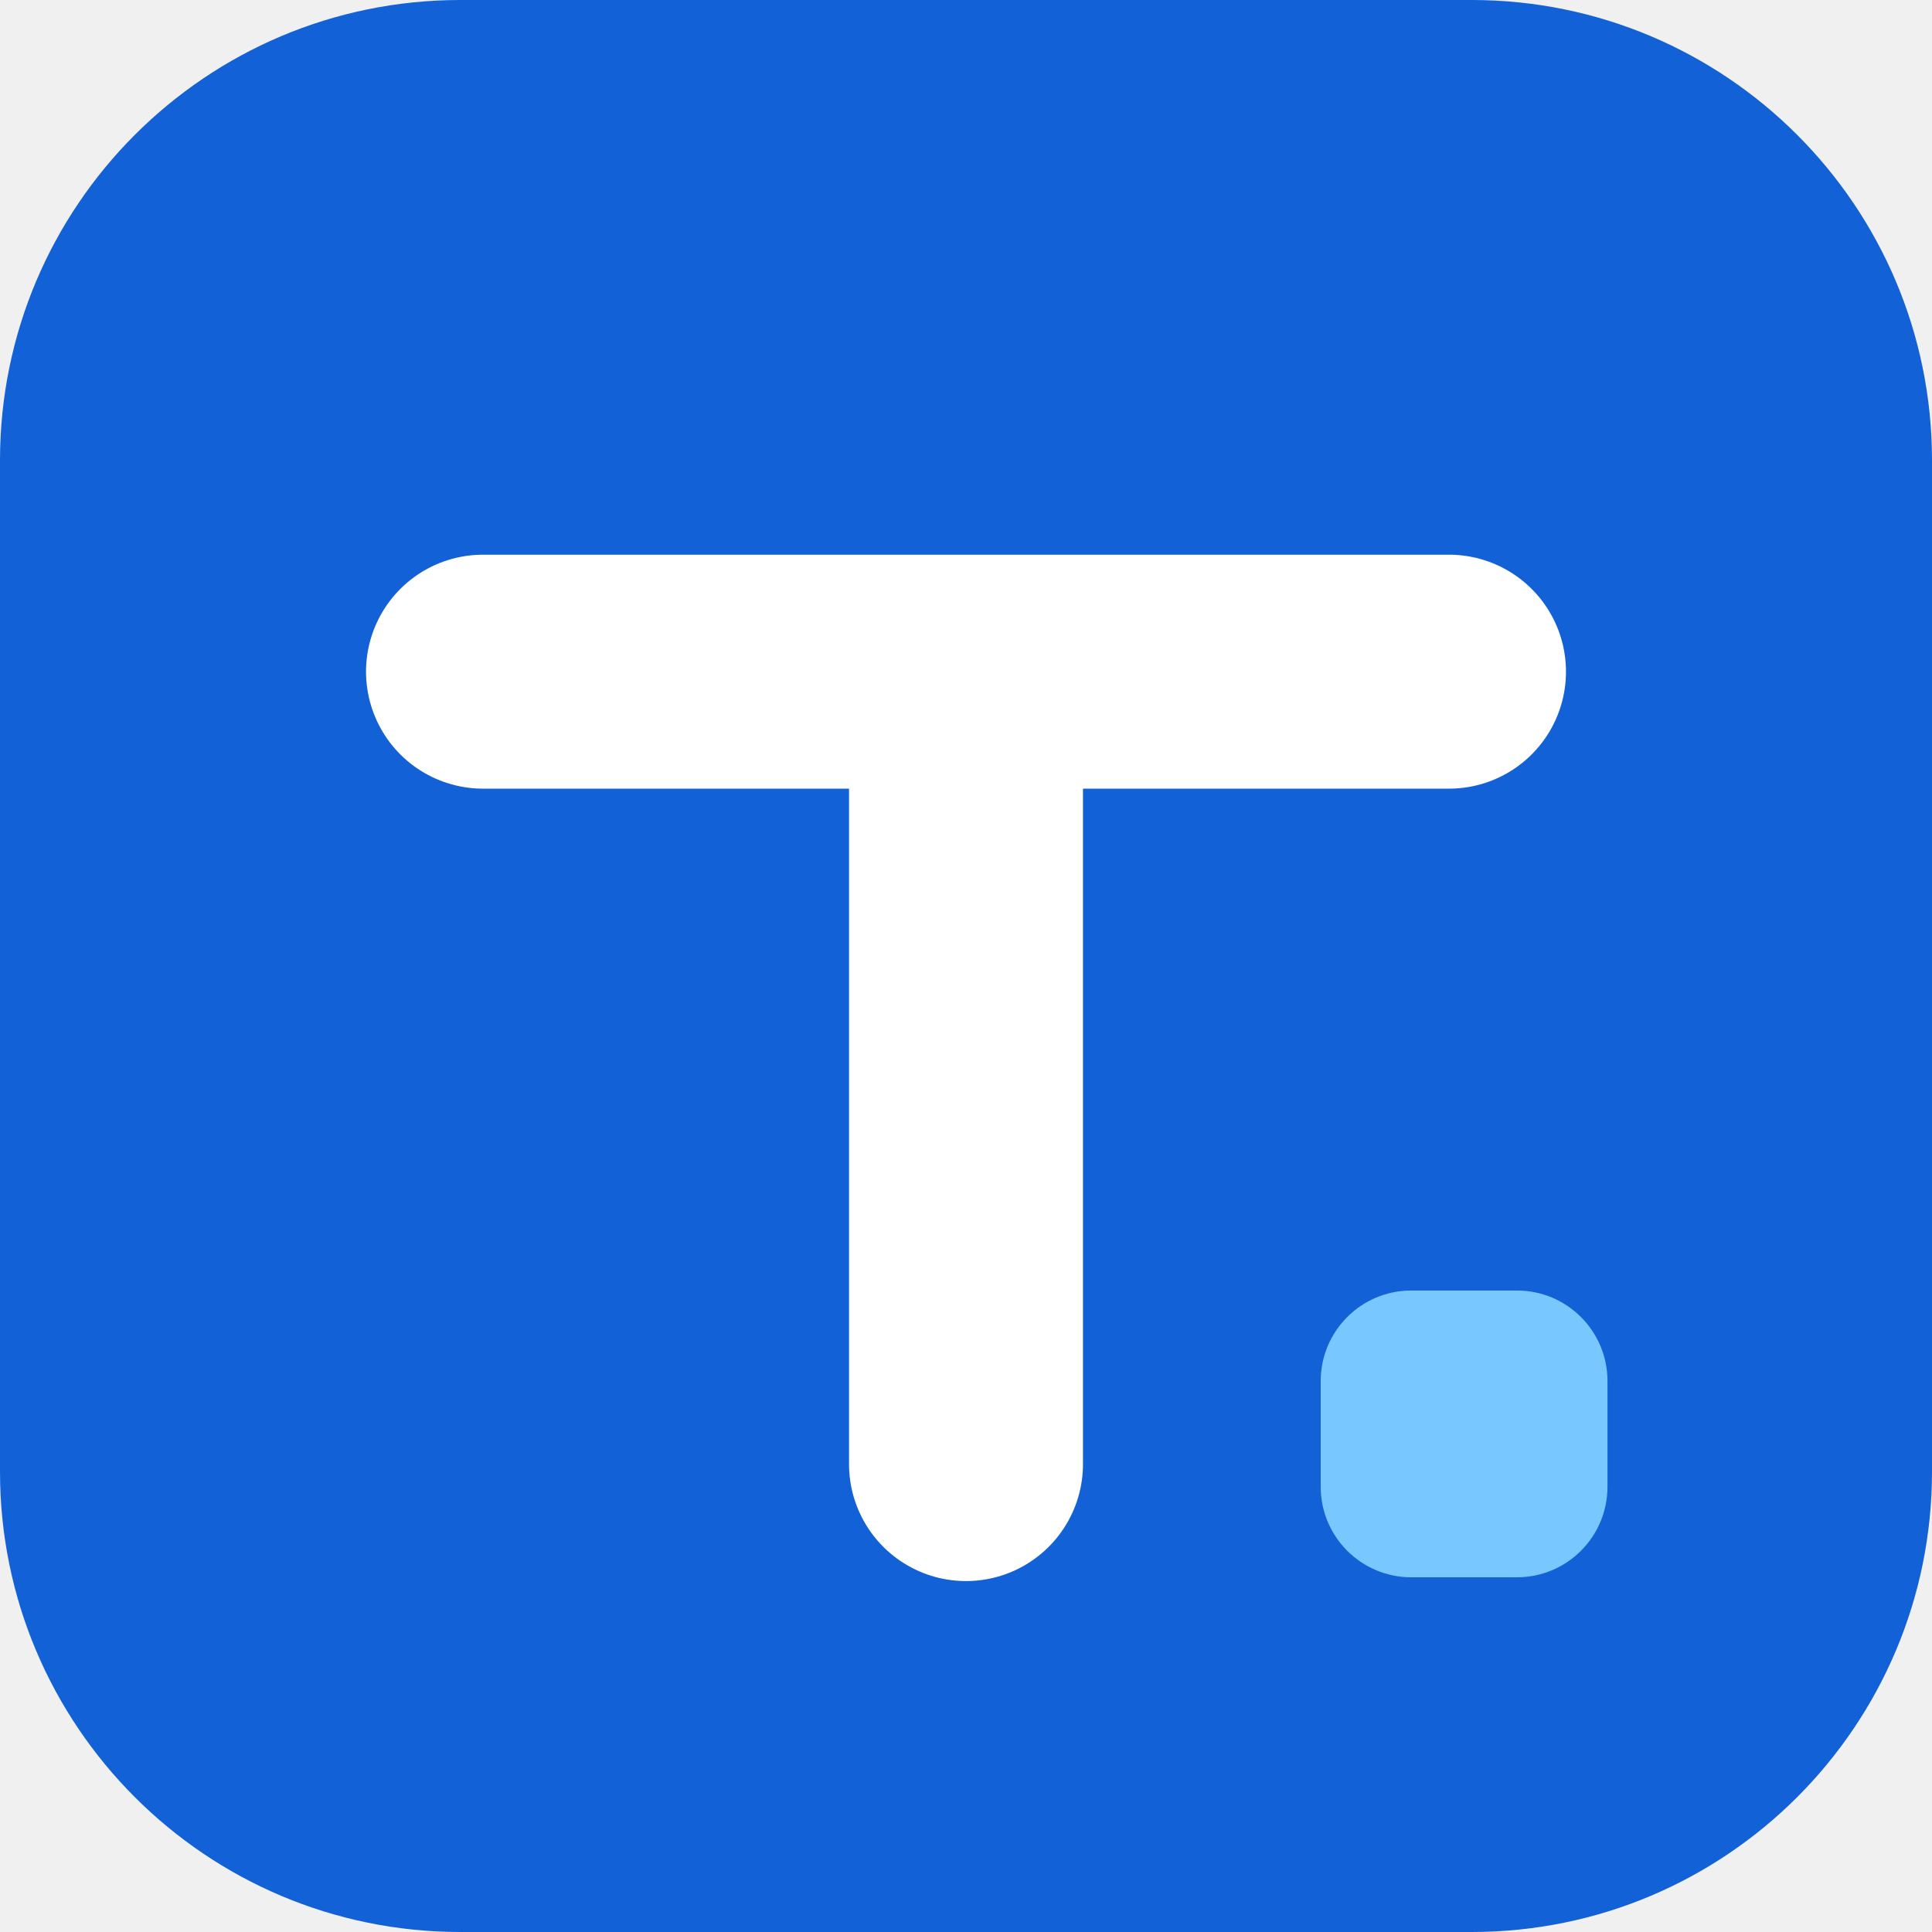
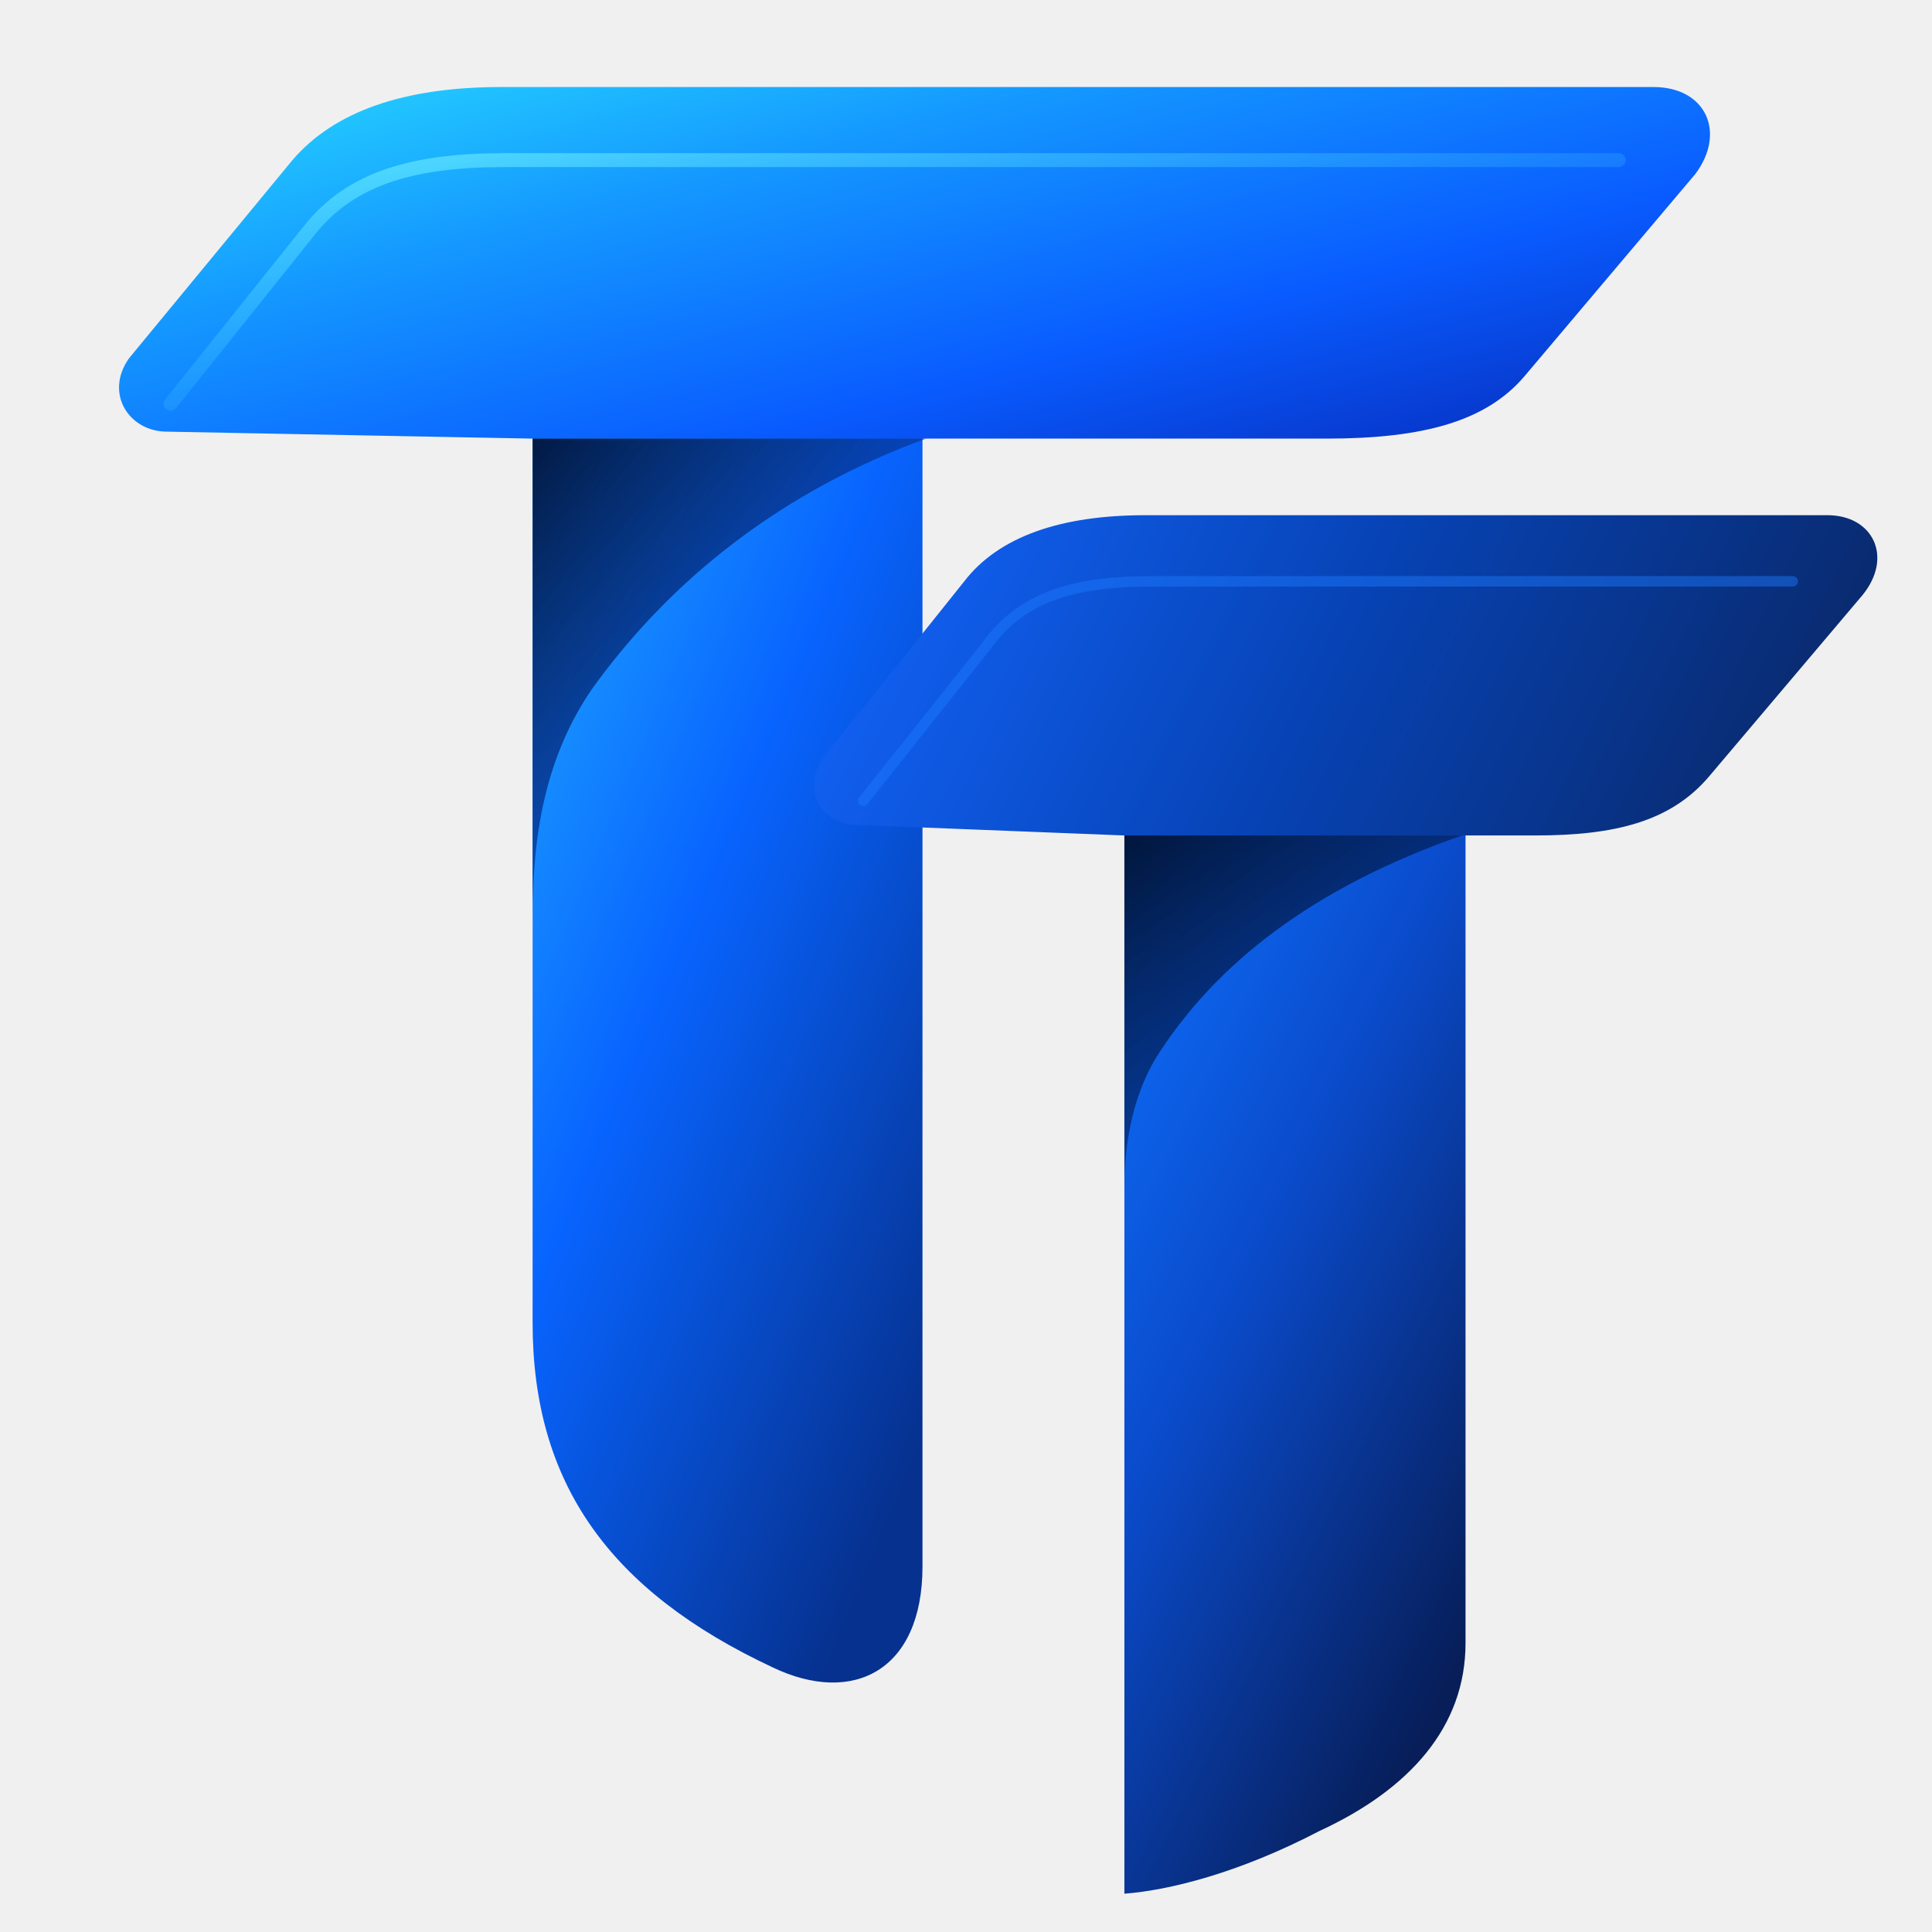
- <svg xmlns="http://www.w3.org/2000/svg" width="512" height="512" viewBox="0 0 512 512" role="img" aria-label="Tidy Tech">
-   <rect width="512" height="512" rx="122" fill="#1261d6" />
-   <path d="M128 178h256M256 178v210" fill="none" stroke="#fff" stroke-width="62" stroke-linecap="round" />
-   <rect x="350" y="342" width="76" height="76" rx="24" fill="#79c7ff" />
+ <svg xmlns="http://www.w3.org/2000/svg" viewBox="45 210 535 555" width="512" height="512">
+   <defs>
+     <linearGradient id="cap1" x1="0" y1="0" x2="1" y2="0.85">
+       <stop offset="0" stop-color="#28DBFF" />
+       <stop offset="0.35" stop-color="#1497FF" />
+       <stop offset="0.72" stop-color="#095BFF" />
+       <stop offset="1" stop-color="#0734C7" />
+     </linearGradient>
+     <linearGradient id="stem1" x1="0" y1="0" x2="0.75" y2="1">
+       <stop offset="0" stop-color="#1FA8FF" />
+       <stop offset="0.44" stop-color="#0864FF" />
+       <stop offset="1" stop-color="#06318F" />
+     </linearGradient>
+     <linearGradient id="cap2" x1="0" y1="0" x2="1" y2="0.15">
+       <stop offset="0" stop-color="#1467FF" />
+       <stop offset="0.52" stop-color="#0744B8" />
+       <stop offset="1" stop-color="#092B71" />
+     </linearGradient>
+     <linearGradient id="stem2" x1="0" y1="0" x2="0.65" y2="1">
+       <stop offset="0" stop-color="#0E72FF" />
+       <stop offset="0.45" stop-color="#0A4BCB" />
+       <stop offset="1" stop-color="#071E59" />
+     </linearGradient>
+     <linearGradient id="edgeHighlight" x1="0" y1="0" x2="1" y2="1">
+       <stop offset="0" stop-color="#70F3FF" stop-opacity="0.9" />
+       <stop offset="0.45" stop-color="#3FC7FF" stop-opacity="0.35" />
+       <stop offset="1" stop-color="#1D5AFF" stop-opacity="0" />
+     </linearGradient>
+     <linearGradient id="fold1" x1="0" y1="0" x2="1" y2="1">
+       <stop offset="0" stop-color="#00123A" stop-opacity="0.95" />
+       <stop offset="0.56" stop-color="#073EAD" stop-opacity="0.72" />
+       <stop offset="1" stop-color="#1B8CFF" stop-opacity="0.25" />
+     </linearGradient>
+     <linearGradient id="fold2" x1="0" y1="0" x2="0.7" y2="1">
+       <stop offset="0" stop-color="#00102F" stop-opacity="0.94" />
+       <stop offset="0.58" stop-color="#042A75" stop-opacity="0.78" />
+       <stop offset="1" stop-color="#0C67E9" stop-opacity="0.26" />
+     </linearGradient>
+   </defs>
+   <g transform="translate(15 10)">
+     <path d="M173 325 L285 325 L285 650              C285 680 265 690 242 679              C195 657 173 626 173 580 Z" fill="url(#stem1)" />
+     <path d="M68 324              C57 324 50 313 57 303              L104 246              C116 232 136 225 164 225              L495 225              C510 225 516 238 507 250              L458 308              C447 321 429 326 401 326              L173 326 Z" fill="url(#cap1)" />
+     <path d="M69 316 L109 266 C121 251 139 246 165 246 L485 246" fill="none" stroke="url(#edgeHighlight)" stroke-width="4" stroke-linecap="round" opacity="0.82" />
+     <path d="M173 326 L286 326              C245 341 213 366 190 398              C177 417 173 439 173 463 Z" fill="url(#fold1)" />
+     <path d="M343 438 L441 438 L441 672              C441 696 425 714 399 726              C376 738 356 743 343 744 Z" fill="url(#stem2)" />
+     <path d="M267 437              C255 437 250 426 257 417              L297 367              C307 354 325 348 349 348              L545 348              C558 348 564 360 555 371              L511 423              C500 436 484 440 461 440              L343 440 Z" fill="url(#cap2)" />
+     <path d="M268 430 L303 386 C313 372 327 367 351 367 L535 367" fill="none" stroke="#1C7BFF" stroke-width="3" stroke-linecap="round" opacity="0.45" />
+     <path d="M343 440 L440 440              C397 455 369 477 352 504              C346 514 343 527 343 541 Z" fill="url(#fold2)" />
+   </g>
</svg>
